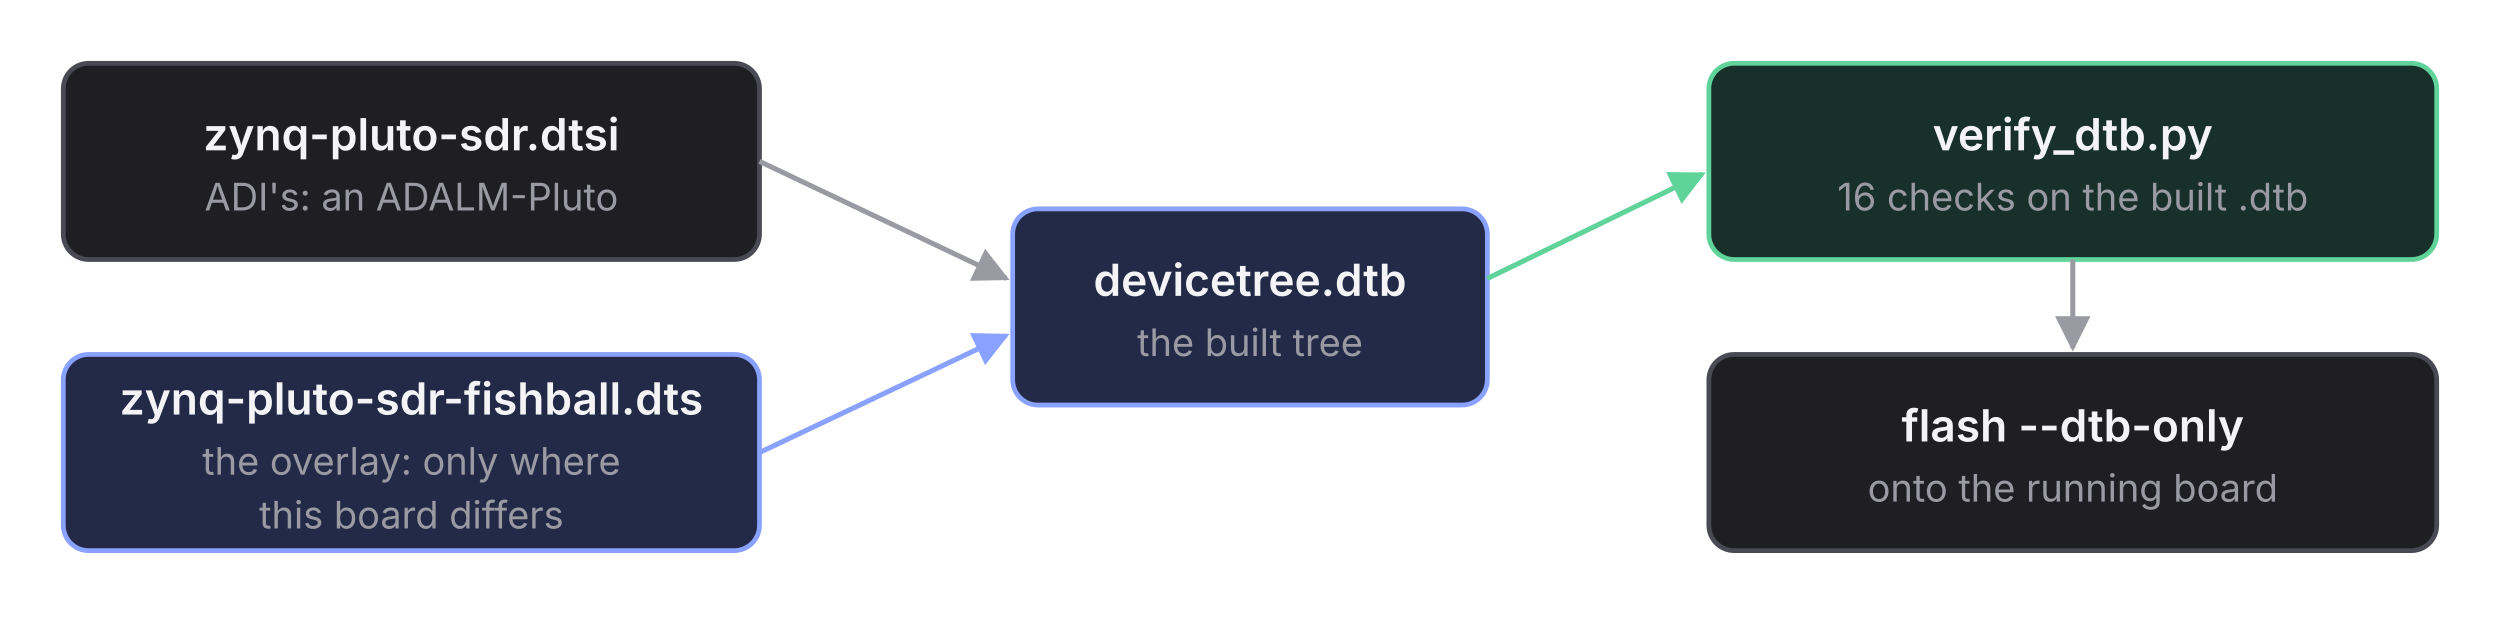
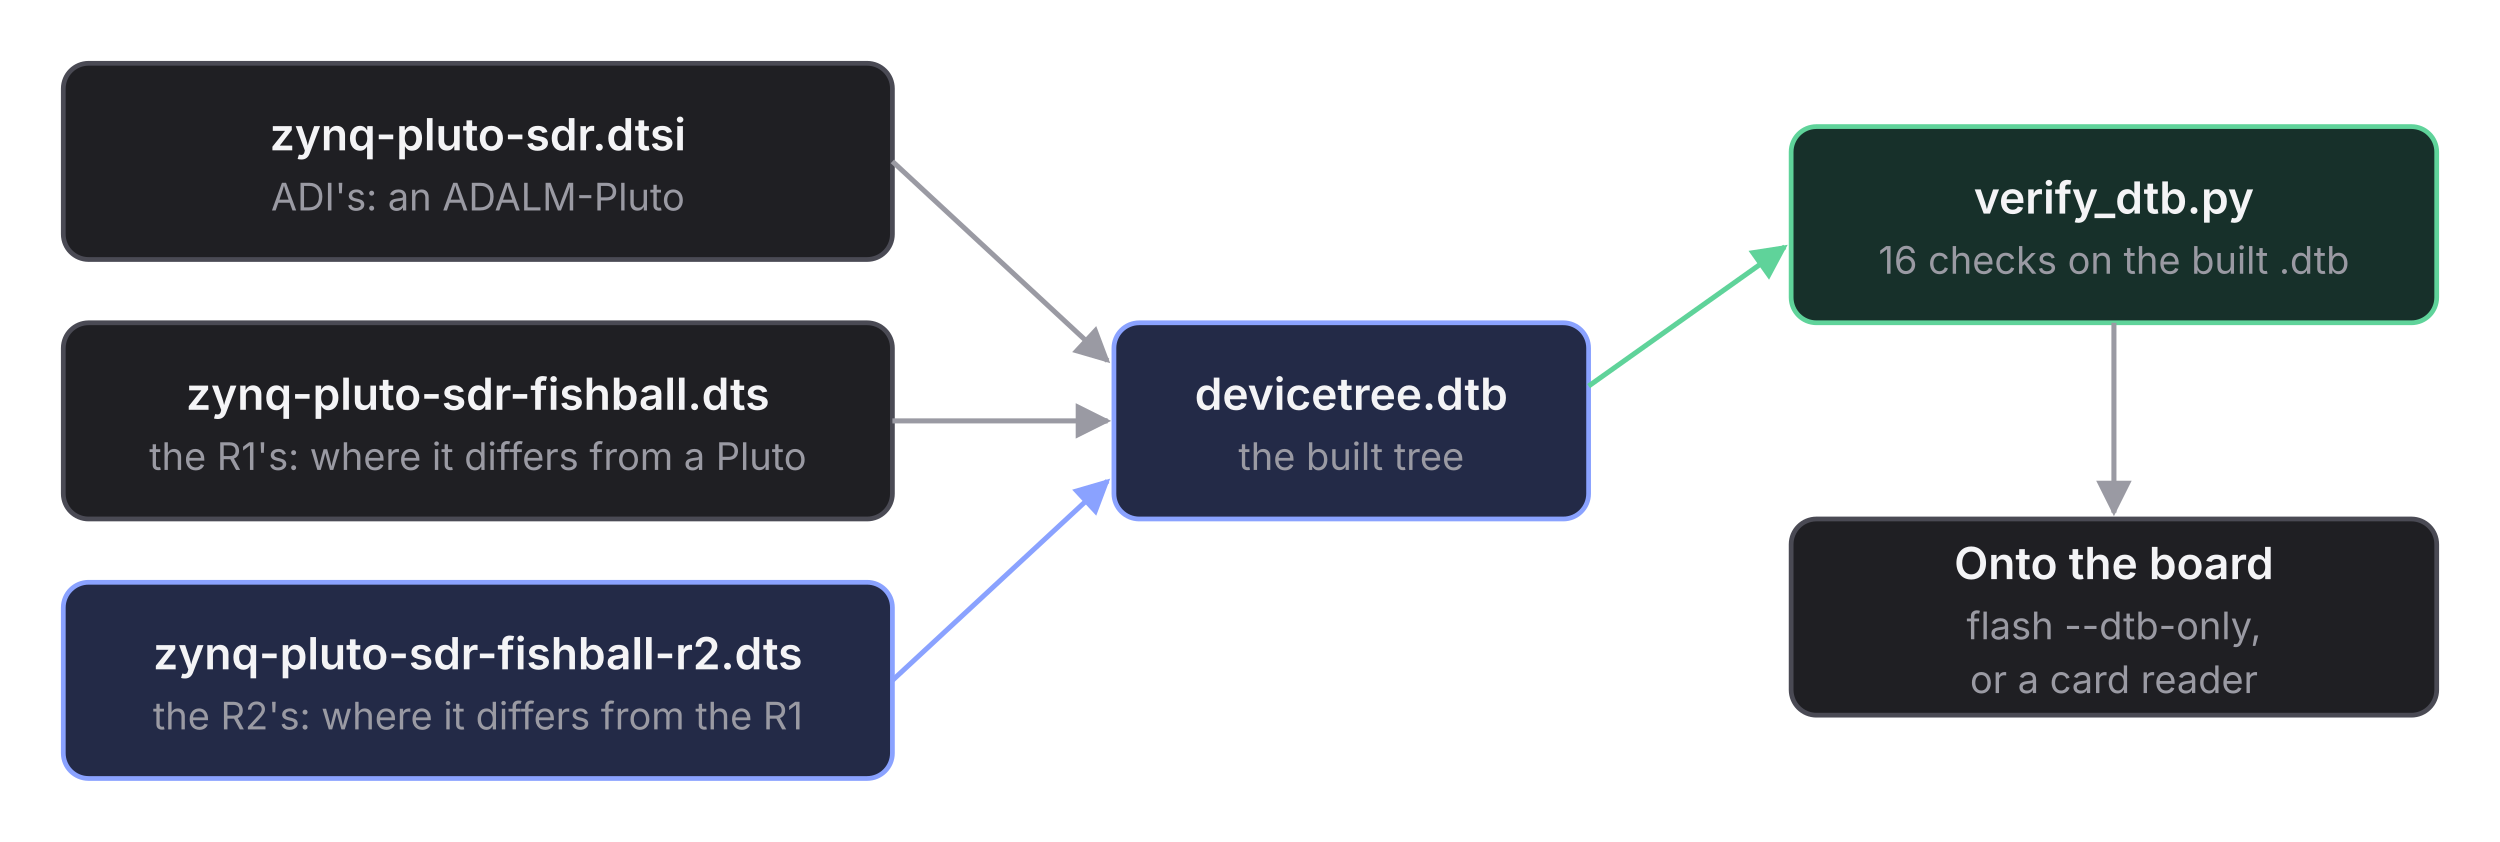
- <svg xmlns="http://www.w3.org/2000/svg" viewBox="0 0 790 196" width="790" height="196" role="img">
+ <svg xmlns="http://www.w3.org/2000/svg" viewBox="0 0 790 266" width="790" height="266" role="img">
  <defs>
    <marker id="a-muted" viewBox="0 0 10 10" refX="9" refY="5" markerWidth="7" markerHeight="7" orient="auto">
      <path d="M0 0 L10 5 L0 10 z" fill="#9a9aa3" />
    </marker>
    <marker id="a-accent" viewBox="0 0 10 10" refX="9" refY="5" markerWidth="7" markerHeight="7" orient="auto">
      <path d="M0 0 L10 5 L0 10 z" fill="#8aa2ff" />
    </marker>
    <marker id="a-danger" viewBox="0 0 10 10" refX="9" refY="5" markerWidth="7" markerHeight="7" orient="auto">
      <path d="M0 0 L10 5 L0 10 z" fill="#ff7a8a" />
    </marker>
    <marker id="a-ok" viewBox="0 0 10 10" refX="9" refY="5" markerWidth="7" markerHeight="7" orient="auto">
      <path d="M0 0 L10 5 L0 10 z" fill="#5fd39a" />
    </marker>
    <marker id="a-ink" viewBox="0 0 10 10" refX="9" refY="5" markerWidth="7" markerHeight="7" orient="auto">
      <path d="M0 0 L10 5 L0 10 z" fill="#f4f4f6" />
    </marker>
  </defs>
-   <rect x="20" y="20" width="220" height="62" rx="8" fill="#1f1f23" stroke="#4a4a54" stroke-width="1.5" />
-   <text x="130.0" y="47.5" font-size="14" font-weight="600" fill="#f4f4f6" text-anchor="middle" font-family="Inter, system-ui, -apple-system, 'Segoe UI', Helvetica, Arial, sans-serif">zynq-pluto-sdr.dtsi</text>
-   <text x="130.0" y="66.5" font-size="12" font-weight="400" fill="#9a9aa3" text-anchor="middle" font-family="Inter, system-ui, -apple-system, 'Segoe UI', Helvetica, Arial, sans-serif">ADI's: an ADALM-Pluto</text>
-   <rect x="20" y="112" width="220" height="62" rx="8" fill="#232a47" stroke="#8aa2ff" stroke-width="1.5" />
-   <text x="130.0" y="131.0" font-size="14" font-weight="600" fill="#f4f4f6" text-anchor="middle" font-family="Inter, system-ui, -apple-system, 'Segoe UI', Helvetica, Arial, sans-serif">zynq-pluto-sdr-fishball.dts</text>
-   <text x="130.0" y="150.0" font-size="12" font-weight="400" fill="#9a9aa3" text-anchor="middle" font-family="Inter, system-ui, -apple-system, 'Segoe UI', Helvetica, Arial, sans-serif">the overlay: only where</text>
-   <text x="130.0" y="167.0" font-size="12" font-weight="400" fill="#9a9aa3" text-anchor="middle" font-family="Inter, system-ui, -apple-system, 'Segoe UI', Helvetica, Arial, sans-serif">this board differs</text>
-   <rect x="320" y="66" width="150" height="62" rx="8" fill="#232a47" stroke="#8aa2ff" stroke-width="1.5" />
-   <text x="395.0" y="93.5" font-size="14" font-weight="600" fill="#f4f4f6" text-anchor="middle" font-family="Inter, system-ui, -apple-system, 'Segoe UI', Helvetica, Arial, sans-serif">devicetree.dtb</text>
-   <text x="395.0" y="112.5" font-size="12" font-weight="400" fill="#9a9aa3" text-anchor="middle" font-family="Inter, system-ui, -apple-system, 'Segoe UI', Helvetica, Arial, sans-serif">the built tree</text>
-   <line x1="240" y1="51" x2="318" y2="88" stroke="#9a9aa3" stroke-width="1.6" marker-end="url(#a-muted)" />
-   <line x1="240" y1="143" x2="318" y2="106" stroke="#8aa2ff" stroke-width="1.6" marker-end="url(#a-accent)" />
-   <rect x="540" y="20" width="230" height="62" rx="8" fill="#17302a" stroke="#5fd39a" stroke-width="1.5" />
-   <text x="655.0" y="47.5" font-size="14" font-weight="600" fill="#f4f4f6" text-anchor="middle" font-family="Inter, system-ui, -apple-system, 'Segoe UI', Helvetica, Arial, sans-serif">verify_dtb.py</text>
-   <text x="655.0" y="66.5" font-size="12" font-weight="400" fill="#9a9aa3" text-anchor="middle" font-family="Inter, system-ui, -apple-system, 'Segoe UI', Helvetica, Arial, sans-serif">16 checks on the built .dtb</text>
-   <rect x="540" y="112" width="230" height="62" rx="8" fill="#1f1f23" stroke="#4a4a54" stroke-width="1.5" />
-   <text x="655.0" y="139.5" font-size="14" font-weight="600" fill="#f4f4f6" text-anchor="middle" font-family="Inter, system-ui, -apple-system, 'Segoe UI', Helvetica, Arial, sans-serif">flash --dtb-only</text>
-   <text x="655.0" y="158.5" font-size="12" font-weight="400" fill="#9a9aa3" text-anchor="middle" font-family="Inter, system-ui, -apple-system, 'Segoe UI', Helvetica, Arial, sans-serif">onto the running board</text>
-   <line x1="470" y1="88" x2="538" y2="55" stroke="#5fd39a" stroke-width="1.6" marker-end="url(#a-ok)" />
-   <line x1="655" y1="82" x2="655" y2="110" stroke="#9a9aa3" stroke-width="1.6" marker-end="url(#a-muted)" />
+   <rect x="20" y="20" width="262" height="62" rx="8" fill="#1f1f23" stroke="#4a4a54" stroke-width="1.5" />
+   <text x="151.0" y="47.5" font-size="14" font-weight="600" fill="#f4f4f6" text-anchor="middle" font-family="Inter, system-ui, -apple-system, 'Segoe UI', Helvetica, Arial, sans-serif">zynq-pluto-sdr.dtsi</text>
+   <text x="151.0" y="66.5" font-size="12" font-weight="400" fill="#9a9aa3" text-anchor="middle" font-family="Inter, system-ui, -apple-system, 'Segoe UI', Helvetica, Arial, sans-serif">ADI's: an ADALM-Pluto</text>
+   <rect x="20" y="102" width="262" height="62" rx="8" fill="#1f1f23" stroke="#4a4a54" stroke-width="1.5" />
+   <text x="151.0" y="129.5" font-size="14" font-weight="600" fill="#f4f4f6" text-anchor="middle" font-family="Inter, system-ui, -apple-system, 'Segoe UI', Helvetica, Arial, sans-serif">zynq-pluto-sdr-fishball.dts</text>
+   <text x="151.0" y="148.5" font-size="12" font-weight="400" fill="#9a9aa3" text-anchor="middle" font-family="Inter, system-ui, -apple-system, 'Segoe UI', Helvetica, Arial, sans-serif">the R1's: where it differs from a Pluto</text>
+   <rect x="20" y="184" width="262" height="62" rx="8" fill="#232a47" stroke="#8aa2ff" stroke-width="1.5" />
+   <text x="151.0" y="211.5" font-size="14" font-weight="600" fill="#f4f4f6" text-anchor="middle" font-family="Inter, system-ui, -apple-system, 'Segoe UI', Helvetica, Arial, sans-serif">zynq-pluto-sdr-fishball-r2.dts</text>
+   <text x="151.0" y="230.5" font-size="12" font-weight="400" fill="#9a9aa3" text-anchor="middle" font-family="Inter, system-ui, -apple-system, 'Segoe UI', Helvetica, Arial, sans-serif">the R2's: where it differs from the R1</text>
+   <rect x="352" y="102" width="150" height="62" rx="8" fill="#232a47" stroke="#8aa2ff" stroke-width="1.5" />
+   <text x="427.0" y="129.5" font-size="14" font-weight="600" fill="#f4f4f6" text-anchor="middle" font-family="Inter, system-ui, -apple-system, 'Segoe UI', Helvetica, Arial, sans-serif">devicetree.dtb</text>
+   <text x="427.0" y="148.5" font-size="12" font-weight="400" fill="#9a9aa3" text-anchor="middle" font-family="Inter, system-ui, -apple-system, 'Segoe UI', Helvetica, Arial, sans-serif">the built tree</text>
+   <line x1="282" y1="51" x2="350" y2="114" stroke="#9a9aa3" stroke-width="1.6" marker-end="url(#a-muted)" />
+   <line x1="282" y1="133" x2="350" y2="133" stroke="#9a9aa3" stroke-width="1.6" marker-end="url(#a-muted)" />
+   <line x1="282" y1="215" x2="350" y2="152" stroke="#8aa2ff" stroke-width="1.6" marker-end="url(#a-accent)" />
+   <rect x="566" y="40" width="204" height="62" rx="8" fill="#17302a" stroke="#5fd39a" stroke-width="1.5" />
+   <text x="668.0" y="67.5" font-size="14" font-weight="600" fill="#f4f4f6" text-anchor="middle" font-family="Inter, system-ui, -apple-system, 'Segoe UI', Helvetica, Arial, sans-serif">verify_dtb.py</text>
+   <text x="668.0" y="86.5" font-size="12" font-weight="400" fill="#9a9aa3" text-anchor="middle" font-family="Inter, system-ui, -apple-system, 'Segoe UI', Helvetica, Arial, sans-serif">16 checks on the built .dtb</text>
+   <rect x="566" y="164" width="204" height="62" rx="8" fill="#1f1f23" stroke="#4a4a54" stroke-width="1.5" />
+   <text x="668.0" y="183.0" font-size="14" font-weight="600" fill="#f4f4f6" text-anchor="middle" font-family="Inter, system-ui, -apple-system, 'Segoe UI', Helvetica, Arial, sans-serif">Onto the board</text>
+   <text x="668.0" y="202.0" font-size="12" font-weight="400" fill="#9a9aa3" text-anchor="middle" font-family="Inter, system-ui, -apple-system, 'Segoe UI', Helvetica, Arial, sans-serif">flash --dtb-only,</text>
+   <text x="668.0" y="219.0" font-size="12" font-weight="400" fill="#9a9aa3" text-anchor="middle" font-family="Inter, system-ui, -apple-system, 'Segoe UI', Helvetica, Arial, sans-serif">or a card reader</text>
+   <line x1="502" y1="122" x2="564" y2="78" stroke="#5fd39a" stroke-width="1.6" marker-end="url(#a-ok)" />
+   <line x1="668" y1="102" x2="668" y2="162" stroke="#9a9aa3" stroke-width="1.6" marker-end="url(#a-muted)" />
</svg>
